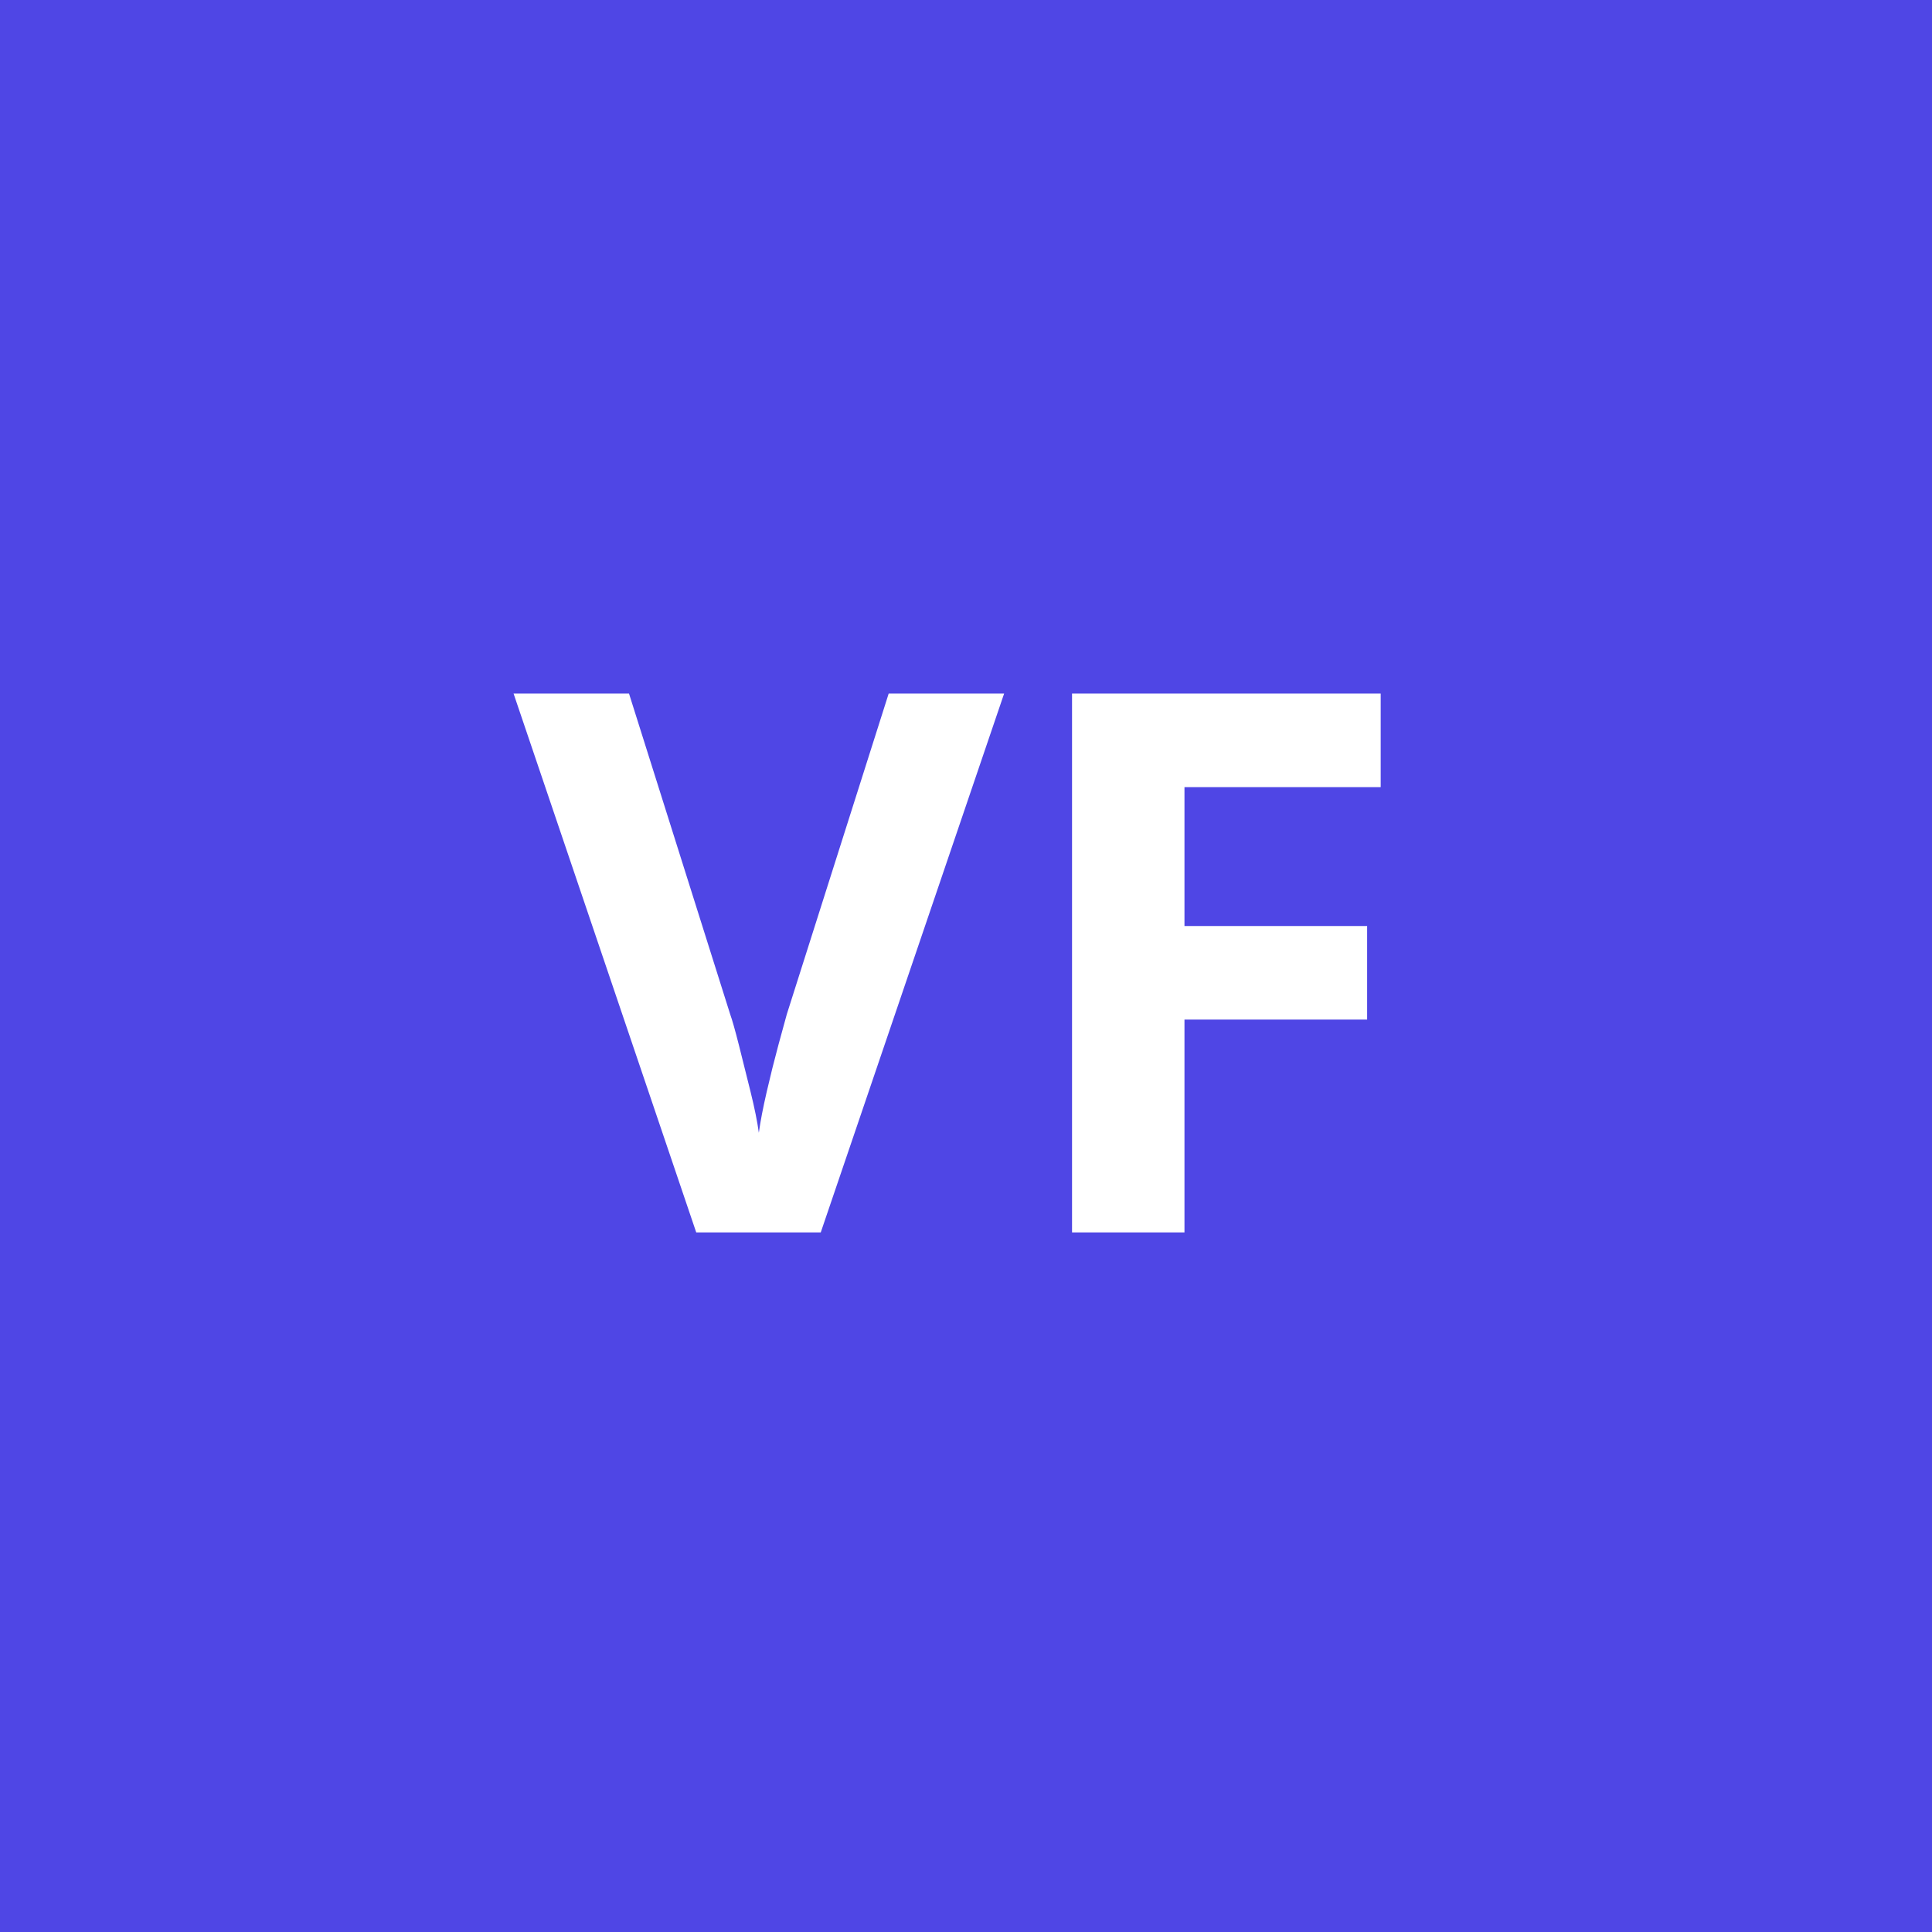
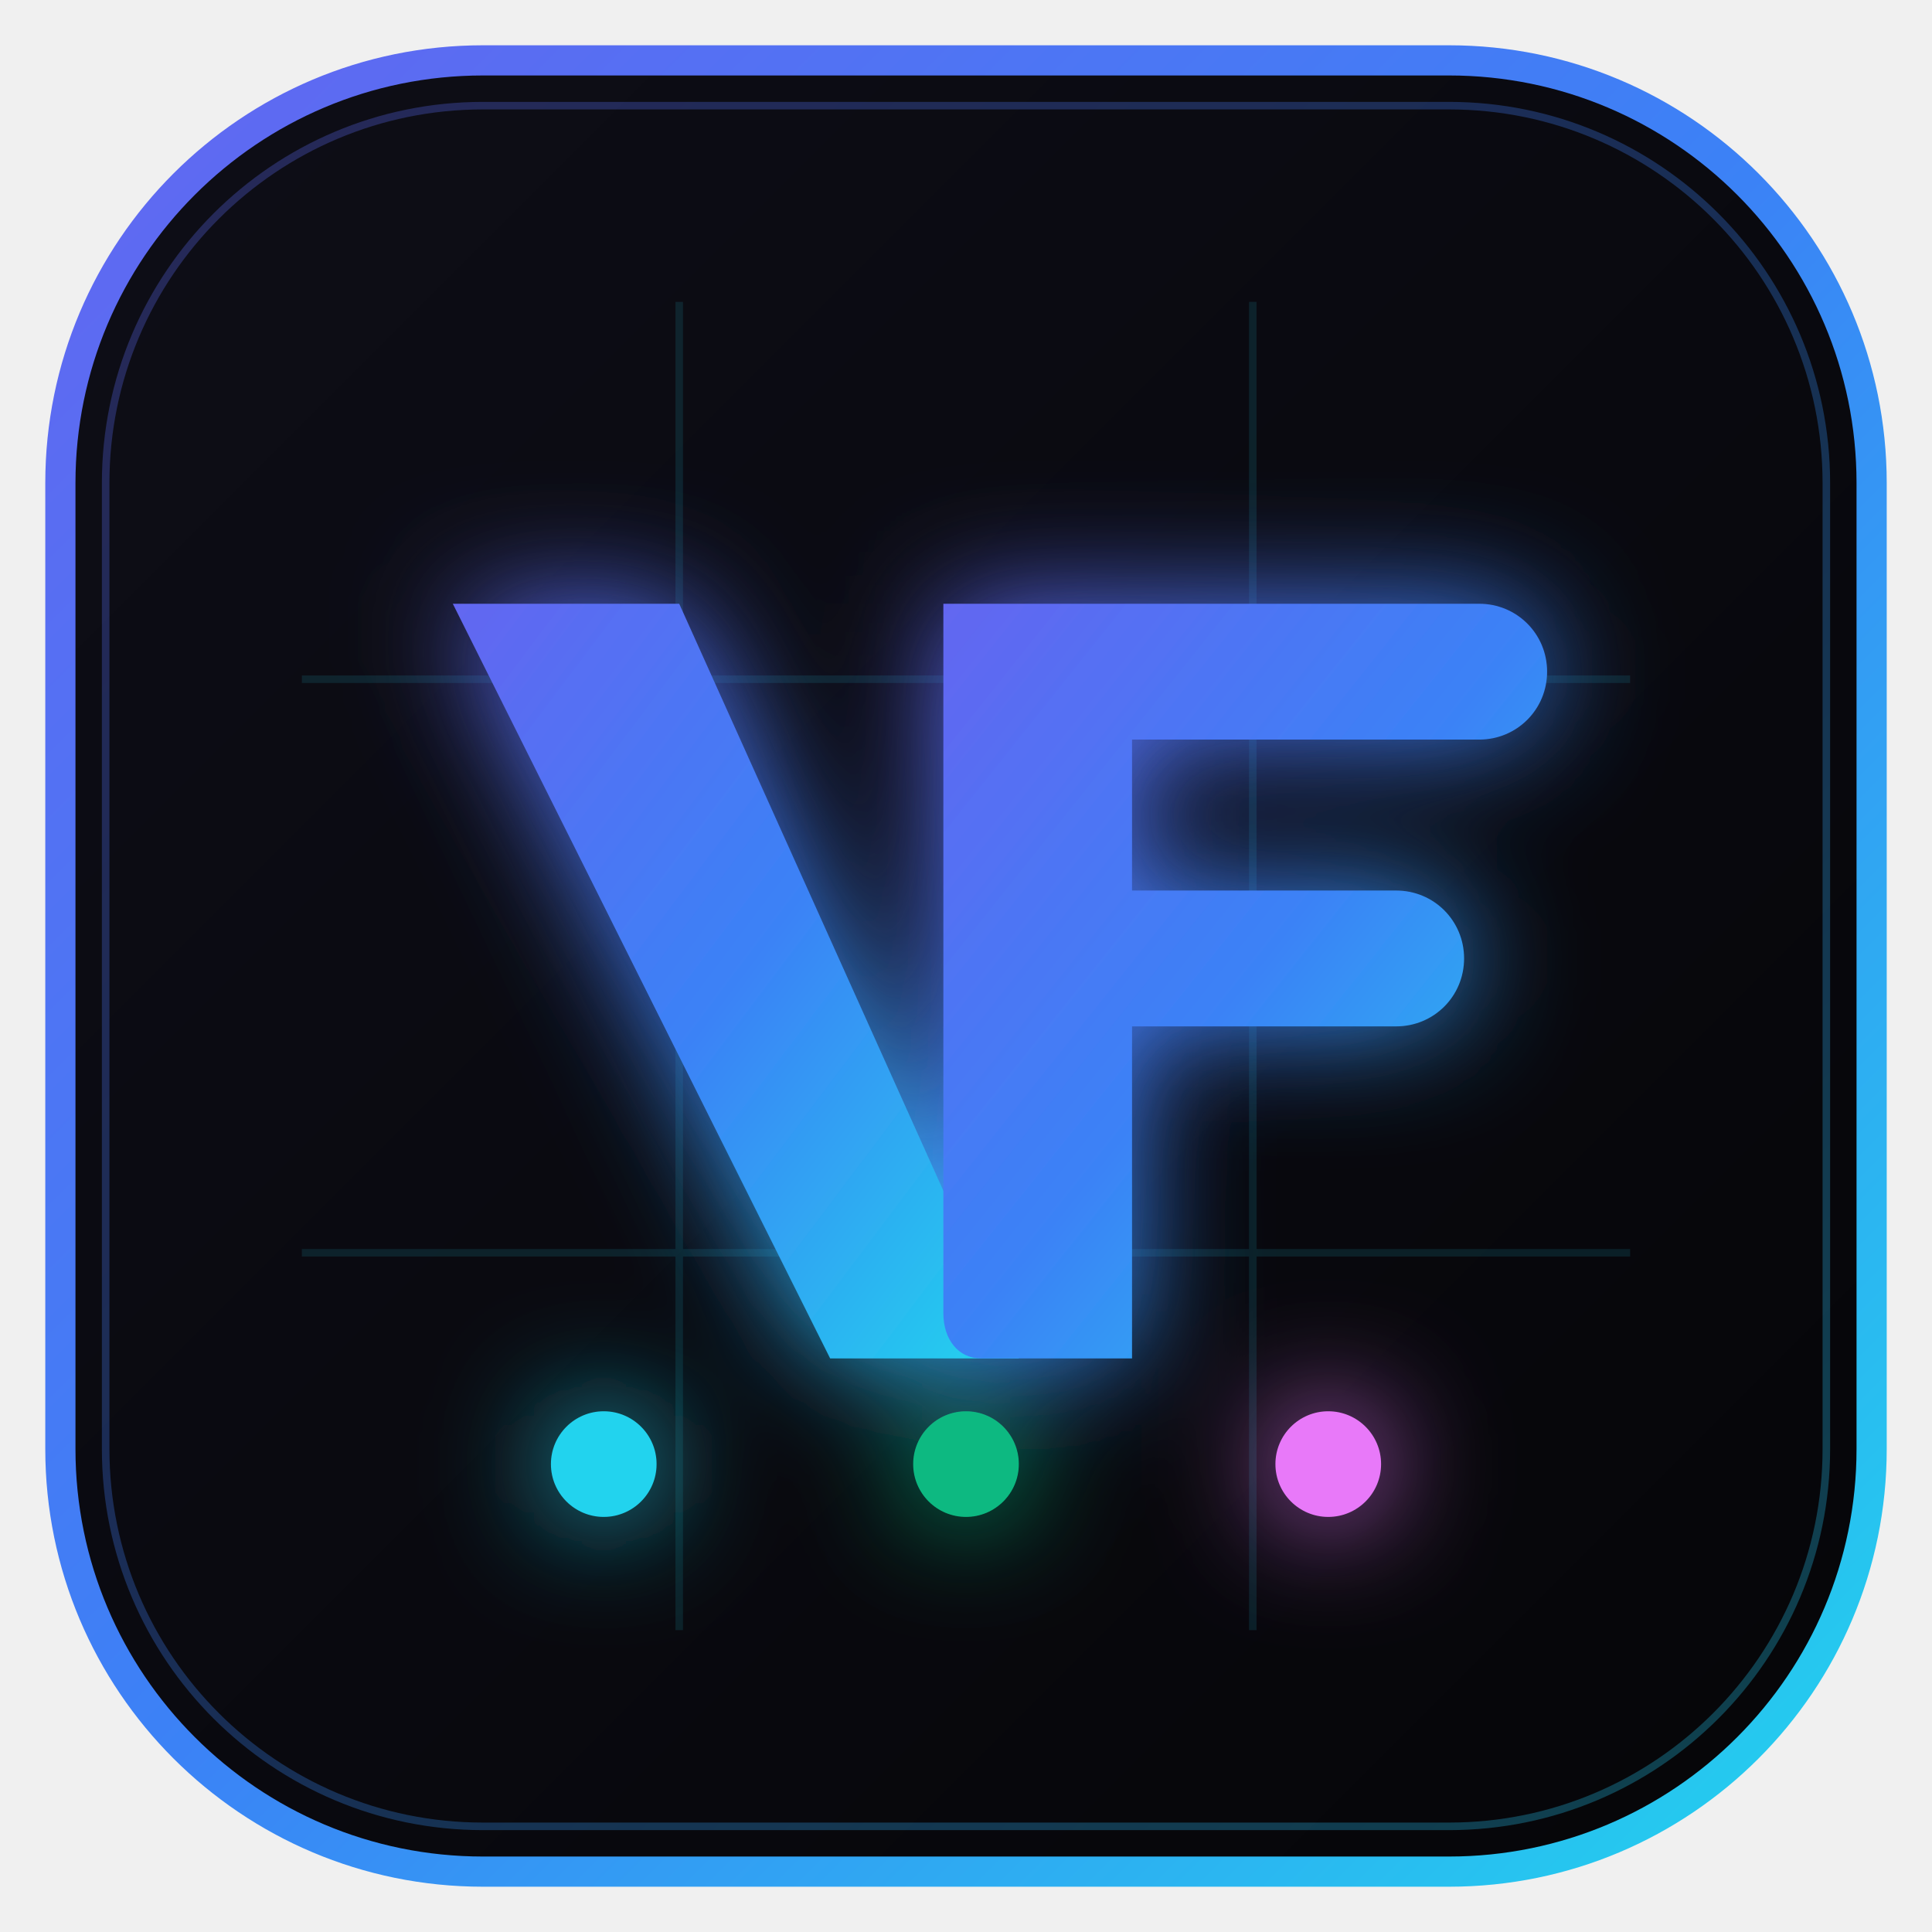
- <svg xmlns="http://www.w3.org/2000/svg" viewBox="0 0 512 512">
-   <rect width="512" height="512" fill="#4f46e5" />
-   <text x="50%" y="50%" dominant-baseline="middle" text-anchor="middle" font-family="sans-serif" font-size="200" font-weight="bold" fill="white">VF</text>
+ <svg xmlns="http://www.w3.org/2000/svg" viewBox="0 0 512 512" fill="none">
+   <defs>
+     <linearGradient id="bgGrad" x1="0%" y1="0%" x2="100%" y2="100%">
+       <stop offset="0%" stop-color="#0e0e17" />
+       <stop offset="100%" stop-color="#050508" />
+     </linearGradient>
+     <linearGradient id="neonGrad" x1="0%" y1="0%" x2="100%" y2="100%">
+       <stop offset="0%" stop-color="#6366f1" />
+       <stop offset="50%" stop-color="#3b82f6" />
+       <stop offset="100%" stop-color="#22d3ee" />
+     </linearGradient>
+     <linearGradient id="emeraldGrad" x1="0%" y1="0%" x2="100%" y2="100%">
+       <stop offset="0%" stop-color="#10b981" />
+       <stop offset="100%" stop-color="#06b6d4" />
+     </linearGradient>
+     <filter id="glow" x="-20%" y="-20%" width="140%" height="140%">
+       <feGaussianBlur stdDeviation="16" result="blur" />
+       <feComposite in="SourceGraphic" in2="blur" operator="over" />
+     </filter>
+   </defs>
+   <rect x="16" y="16" width="480" height="480" rx="112" fill="url(#bgGrad)" stroke="url(#neonGrad)" stroke-width="8" />
+   <rect x="28" y="28" width="456" height="456" rx="100" fill="none" stroke="url(#neonGrad)" stroke-width="2" stroke-opacity="0.3" />
+   <g opacity="0.12" stroke="#22d3ee" stroke-width="2">
+     <line x1="80" y1="180" x2="432" y2="180" />
+     <line x1="80" y1="332" x2="432" y2="332" />
+     <line x1="180" y1="80" x2="180" y2="432" />
+     <line x1="332" y1="80" x2="332" y2="432" />
+   </g>
+   <g filter="url(#glow)">
+     <path d="M120 160 L220 360 L270 360 L180 160 Z" fill="url(#neonGrad)" />
+     <path d="M250 160 H392 C402 160 410 168 410 178 C410 188 402 196 392 196 H300 V236 H370 C380 236 388 244 388 254 C388 264 380 272 370 272 H300 V360 H260 C254 360 250 355 250 348 Z" fill="url(#neonGrad)" />
+     <circle cx="160" cy="388" r="14" fill="#22d3ee" />
+     <circle cx="256" cy="388" r="14" fill="#10b981" />
+     <circle cx="352" cy="388" r="14" fill="#e879f9" />
+   </g>
</svg>
